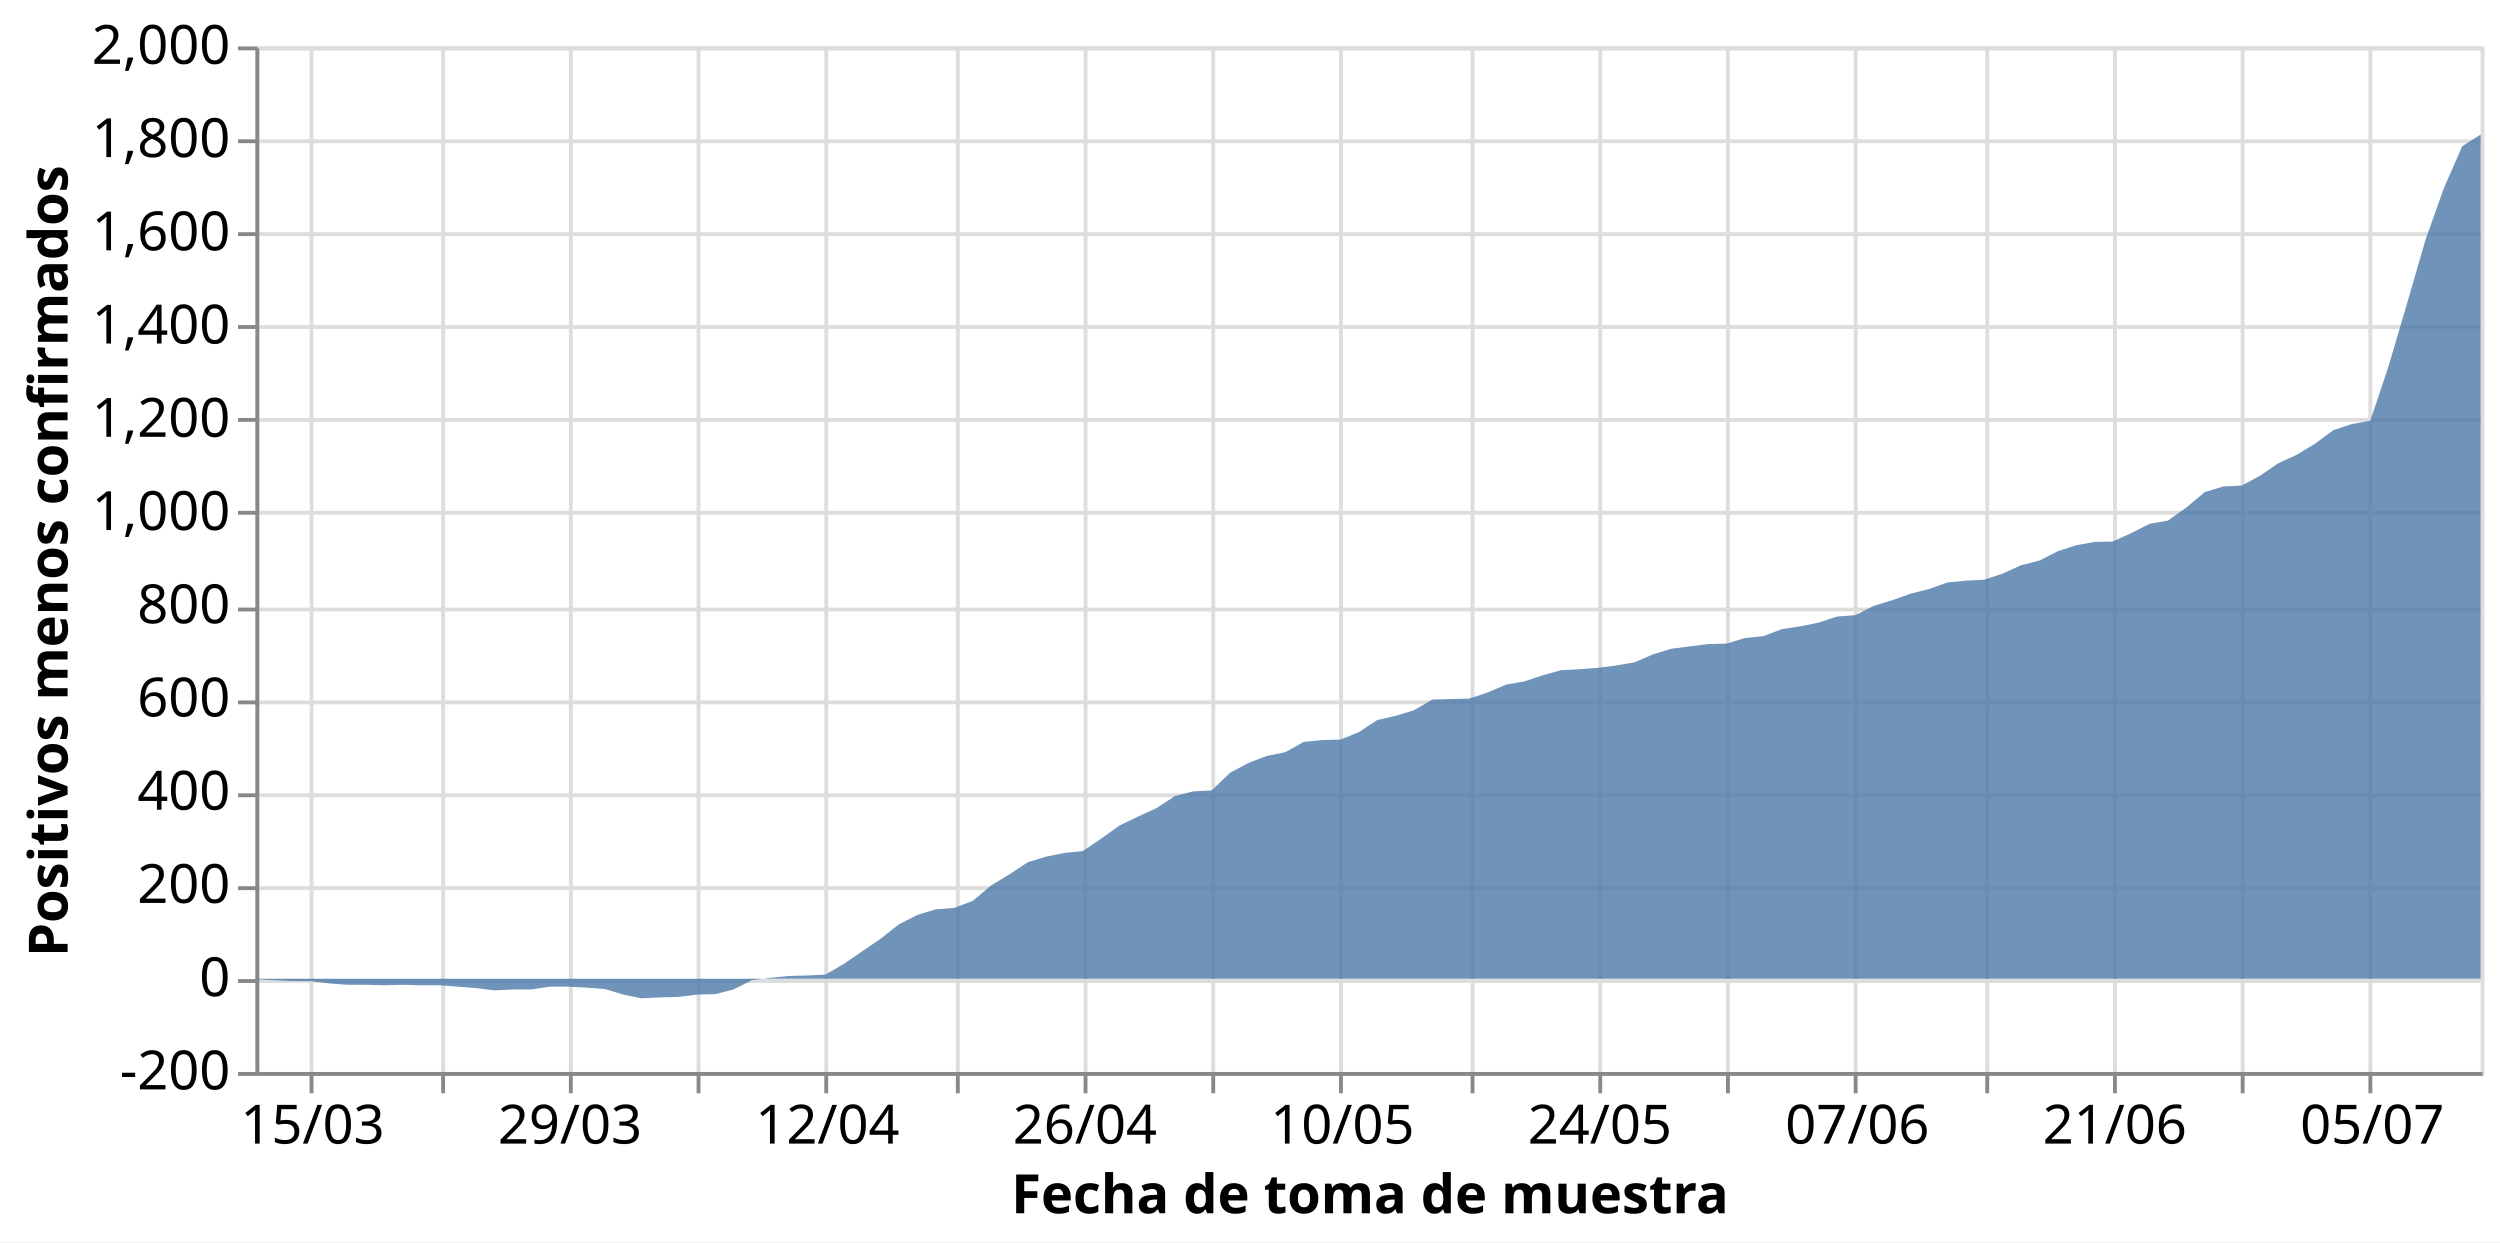
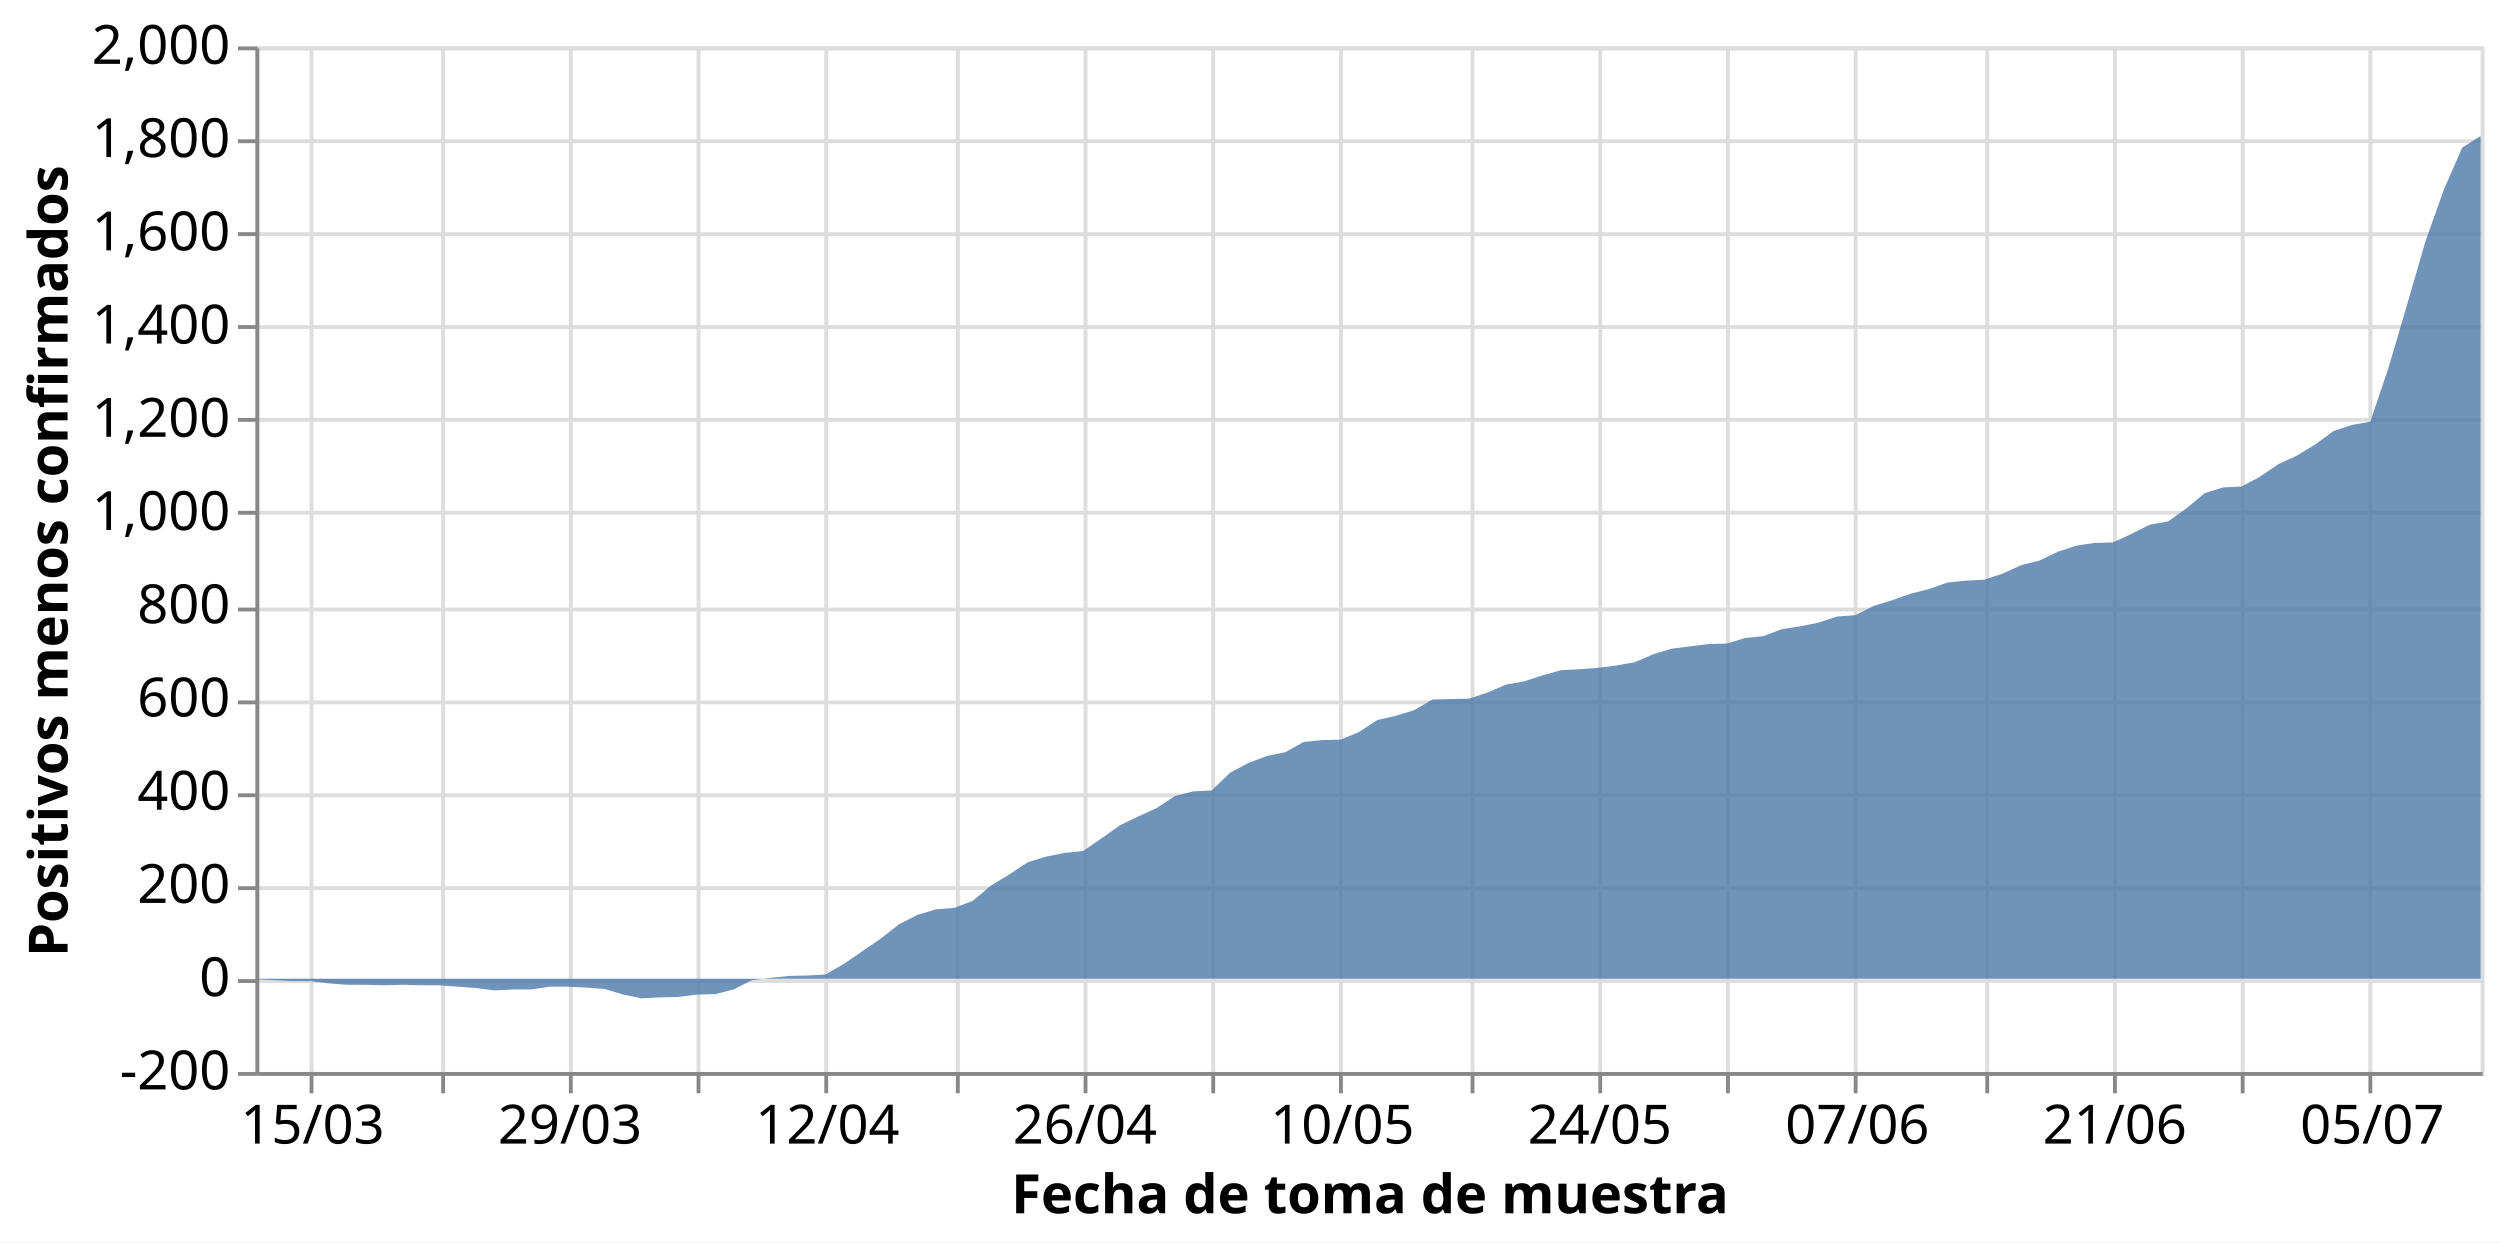
<svg xmlns="http://www.w3.org/2000/svg" class="marks" width="646" height="321" viewBox="0 0 646 321" version="1.1">
  <rect width="646" height="321" style="fill: white;" />
  <g transform="translate(66,12)">
    <g class="mark-group role-frame root">
      <g transform="translate(0,0)">
        <path class="background" d="M0.5,0.5h575v265h-575Z" style="fill: none; stroke: #ddd;" />
        <g>
          <g class="mark-group role-axis">
            <g transform="translate(0.5,265.5)">
              <path class="background" d="M0,0h0v0h0Z" style="pointer-events: none; fill: none;" />
              <g>
                <g class="mark-rule role-axis-grid" style="pointer-events: none;">
                  <line transform="translate(14,-265)" x2="0" y2="265" style="fill: none; stroke: #ddd; stroke-width: 1; opacity: 1;" />
                  <line transform="translate(48,-265)" x2="0" y2="265" style="fill: none; stroke: #ddd; stroke-width: 1; opacity: 1;" />
                  <line transform="translate(81,-265)" x2="0" y2="265" style="fill: none; stroke: #ddd; stroke-width: 1; opacity: 1;" />
                  <line transform="translate(114,-265)" x2="0" y2="265" style="fill: none; stroke: #ddd; stroke-width: 1; opacity: 1;" />
                  <line transform="translate(147,-265)" x2="0" y2="265" style="fill: none; stroke: #ddd; stroke-width: 1; opacity: 1;" />
                  <line transform="translate(181,-265)" x2="0" y2="265" style="fill: none; stroke: #ddd; stroke-width: 1; opacity: 1;" />
                  <line transform="translate(214,-265)" x2="0" y2="265" style="fill: none; stroke: #ddd; stroke-width: 1; opacity: 1;" />
                  <line transform="translate(247,-265)" x2="0" y2="265" style="fill: none; stroke: #ddd; stroke-width: 1; opacity: 1;" />
                  <line transform="translate(280,-265)" x2="0" y2="265" style="fill: none; stroke: #ddd; stroke-width: 1; opacity: 1;" />
                  <line transform="translate(314,-265)" x2="0" y2="265" style="fill: none; stroke: #ddd; stroke-width: 1; opacity: 1;" />
                  <line transform="translate(347,-265)" x2="0" y2="265" style="fill: none; stroke: #ddd; stroke-width: 1; opacity: 1;" />
                  <line transform="translate(380,-265)" x2="0" y2="265" style="fill: none; stroke: #ddd; stroke-width: 1; opacity: 1;" />
                  <line transform="translate(413,-265)" x2="0" y2="265" style="fill: none; stroke: #ddd; stroke-width: 1; opacity: 1;" />
                  <line transform="translate(447,-265)" x2="0" y2="265" style="fill: none; stroke: #ddd; stroke-width: 1; opacity: 1;" />
                  <line transform="translate(480,-265)" x2="0" y2="265" style="fill: none; stroke: #ddd; stroke-width: 1; opacity: 1;" />
                  <line transform="translate(513,-265)" x2="0" y2="265" style="fill: none; stroke: #ddd; stroke-width: 1; opacity: 1;" />
                  <line transform="translate(546,-265)" x2="0" y2="265" style="fill: none; stroke: #ddd; stroke-width: 1; opacity: 1;" />
                </g>
              </g>
              <path class="foreground" d="" style="pointer-events: none; display: none; fill: none;" />
            </g>
          </g>
          <g class="mark-group role-axis">
            <g transform="translate(0.5,0.5)">
              <path class="background" d="M0,0h0v0h0Z" style="pointer-events: none; fill: none;" />
              <g>
                <g class="mark-rule role-axis-grid" style="pointer-events: none;">
                  <line transform="translate(0,265)" x2="575" y2="0" style="fill: none; stroke: #ddd; stroke-width: 1; opacity: 1;" />
                  <line transform="translate(0,241)" x2="575" y2="0" style="fill: none; stroke: #ddd; stroke-width: 1; opacity: 1;" />
                  <line transform="translate(0,217)" x2="575" y2="0" style="fill: none; stroke: #ddd; stroke-width: 1; opacity: 1;" />
                  <line transform="translate(0,193)" x2="575" y2="0" style="fill: none; stroke: #ddd; stroke-width: 1; opacity: 1;" />
                  <line transform="translate(0,169)" x2="575" y2="0" style="fill: none; stroke: #ddd; stroke-width: 1; opacity: 1;" />
                  <line transform="translate(0,145)" x2="575" y2="0" style="fill: none; stroke: #ddd; stroke-width: 1; opacity: 1;" />
                  <line transform="translate(0,120)" x2="575" y2="0" style="fill: none; stroke: #ddd; stroke-width: 1; opacity: 1;" />
                  <line transform="translate(0,96)" x2="575" y2="0" style="fill: none; stroke: #ddd; stroke-width: 1; opacity: 1;" />
                  <line transform="translate(0,72)" x2="575" y2="0" style="fill: none; stroke: #ddd; stroke-width: 1; opacity: 1;" />
                  <line transform="translate(0,48)" x2="575" y2="0" style="fill: none; stroke: #ddd; stroke-width: 1; opacity: 1;" />
                  <line transform="translate(0,24)" x2="575" y2="0" style="fill: none; stroke: #ddd; stroke-width: 1; opacity: 1;" />
                  <line transform="translate(0,0)" x2="575" y2="0" style="fill: none; stroke: #ddd; stroke-width: 1; opacity: 1;" />
                </g>
              </g>
              <path class="foreground" d="" style="pointer-events: none; display: none; fill: none;" />
            </g>
          </g>
          <g class="mark-group role-axis">
            <g transform="translate(0.5,265.5)">
              <path class="background" d="M0,0h0v0h0Z" style="pointer-events: none; fill: none;" />
              <g>
                <g class="mark-rule role-axis-tick" style="pointer-events: none;">
                  <line transform="translate(14,0)" x2="0" y2="5" style="fill: none; stroke: #888; stroke-width: 1; opacity: 1;" />
                  <line transform="translate(48,0)" x2="0" y2="5" style="fill: none; stroke: #888; stroke-width: 1; opacity: 1;" />
                  <line transform="translate(81,0)" x2="0" y2="5" style="fill: none; stroke: #888; stroke-width: 1; opacity: 1;" />
                  <line transform="translate(114,0)" x2="0" y2="5" style="fill: none; stroke: #888; stroke-width: 1; opacity: 1;" />
                  <line transform="translate(147,0)" x2="0" y2="5" style="fill: none; stroke: #888; stroke-width: 1; opacity: 1;" />
                  <line transform="translate(181,0)" x2="0" y2="5" style="fill: none; stroke: #888; stroke-width: 1; opacity: 1;" />
                  <line transform="translate(214,0)" x2="0" y2="5" style="fill: none; stroke: #888; stroke-width: 1; opacity: 1;" />
                  <line transform="translate(247,0)" x2="0" y2="5" style="fill: none; stroke: #888; stroke-width: 1; opacity: 1;" />
                  <line transform="translate(280,0)" x2="0" y2="5" style="fill: none; stroke: #888; stroke-width: 1; opacity: 1;" />
                  <line transform="translate(314,0)" x2="0" y2="5" style="fill: none; stroke: #888; stroke-width: 1; opacity: 1;" />
                  <line transform="translate(347,0)" x2="0" y2="5" style="fill: none; stroke: #888; stroke-width: 1; opacity: 1;" />
                  <line transform="translate(380,0)" x2="0" y2="5" style="fill: none; stroke: #888; stroke-width: 1; opacity: 1;" />
                  <line transform="translate(413,0)" x2="0" y2="5" style="fill: none; stroke: #888; stroke-width: 1; opacity: 1;" />
                  <line transform="translate(447,0)" x2="0" y2="5" style="fill: none; stroke: #888; stroke-width: 1; opacity: 1;" />
                  <line transform="translate(480,0)" x2="0" y2="5" style="fill: none; stroke: #888; stroke-width: 1; opacity: 1;" />
                  <line transform="translate(513,0)" x2="0" y2="5" style="fill: none; stroke: #888; stroke-width: 1; opacity: 1;" />
                  <line transform="translate(546,0)" x2="0" y2="5" style="fill: none; stroke: #888; stroke-width: 1; opacity: 1;" />
                </g>
                <g class="mark-text role-axis-label" style="pointer-events: none;">
                  <text text-anchor="middle" transform="translate(14.2562,18)" style="font-family: sans-serif; font-size: 14px; fill: #000; opacity: 1;">15/03</text>
                  <text text-anchor="middle" transform="translate(47.52066,18)" style="font-family: sans-serif; font-size: 14px; fill: #000; opacity: 0;">22/03</text>
                  <text text-anchor="middle" transform="translate(80.78512,18)" style="font-family: sans-serif; font-size: 14px; fill: #000; opacity: 1;">29/03</text>
                  <text text-anchor="middle" transform="translate(114.0496,18)" style="font-family: sans-serif; font-size: 14px; fill: #000; opacity: 0;">05/04</text>
                  <text text-anchor="middle" transform="translate(147.314,18)" style="font-family: sans-serif; font-size: 14px; fill: #000; opacity: 1;">12/04</text>
                  <text text-anchor="middle" transform="translate(180.5785,18)" style="font-family: sans-serif; font-size: 14px; fill: #000; opacity: 0;">19/04</text>
                  <text text-anchor="middle" transform="translate(213.843,18)" style="font-family: sans-serif; font-size: 14px; fill: #000; opacity: 1;">26/04</text>
                  <text text-anchor="middle" transform="translate(247.1074,18)" style="font-family: sans-serif; font-size: 14px; fill: #000; opacity: 0;">03/05</text>
                  <text text-anchor="middle" transform="translate(280.3719,18)" style="font-family: sans-serif; font-size: 14px; fill: #000; opacity: 1;">10/05</text>
                  <text text-anchor="middle" transform="translate(313.6364,18)" style="font-family: sans-serif; font-size: 14px; fill: #000; opacity: 0;">17/05</text>
                  <text text-anchor="middle" transform="translate(346.9008,18)" style="font-family: sans-serif; font-size: 14px; fill: #000; opacity: 1;">24/05</text>
                  <text text-anchor="middle" transform="translate(380.1653,18)" style="font-family: sans-serif; font-size: 14px; fill: #000; opacity: 0;">31/05</text>
                  <text text-anchor="middle" transform="translate(413.4298,18)" style="font-family: sans-serif; font-size: 14px; fill: #000; opacity: 1;">07/06</text>
                  <text text-anchor="middle" transform="translate(446.6942,18)" style="font-family: sans-serif; font-size: 14px; fill: #000; opacity: 0;">14/06</text>
                  <text text-anchor="middle" transform="translate(479.9587,18)" style="font-family: sans-serif; font-size: 14px; fill: #000; opacity: 1;">21/06</text>
                  <text text-anchor="middle" transform="translate(513.2231,18)" style="font-family: sans-serif; font-size: 14px; fill: #000; opacity: 0;">28/06</text>
                  <text text-anchor="middle" transform="translate(546.4876,18)" style="font-family: sans-serif; font-size: 14px; fill: #000; opacity: 1;">05/07</text>
                </g>
                <g class="mark-rule role-axis-domain" style="pointer-events: none;">
                  <line transform="translate(0,0)" x2="575" y2="0" style="fill: none; stroke: #888; stroke-width: 1; opacity: 1;" />
                </g>
                <g class="mark-text role-axis-title" style="pointer-events: none;">
                  <text text-anchor="middle" transform="translate(287.5,36)" style="font-family: sans-serif; font-size: 14px; font-weight: bold; fill: #000; opacity: 1;">Fecha de toma de muestra</text>
                </g>
              </g>
              <path class="foreground" d="" style="pointer-events: none; display: none; fill: none;" />
            </g>
          </g>
          <g class="mark-group role-axis">
            <g transform="translate(0.5,0.5)">
              <path class="background" d="M0,0h0v0h0Z" style="pointer-events: none; fill: none;" />
              <g>
                <g class="mark-rule role-axis-tick" style="pointer-events: none;">
                  <line transform="translate(0,265)" x2="-5" y2="0" style="fill: none; stroke: #888; stroke-width: 1; opacity: 1;" />
                  <line transform="translate(0,241)" x2="-5" y2="0" style="fill: none; stroke: #888; stroke-width: 1; opacity: 1;" />
                  <line transform="translate(0,217)" x2="-5" y2="0" style="fill: none; stroke: #888; stroke-width: 1; opacity: 1;" />
                  <line transform="translate(0,193)" x2="-5" y2="0" style="fill: none; stroke: #888; stroke-width: 1; opacity: 1;" />
                  <line transform="translate(0,169)" x2="-5" y2="0" style="fill: none; stroke: #888; stroke-width: 1; opacity: 1;" />
                  <line transform="translate(0,145)" x2="-5" y2="0" style="fill: none; stroke: #888; stroke-width: 1; opacity: 1;" />
                  <line transform="translate(0,120)" x2="-5" y2="0" style="fill: none; stroke: #888; stroke-width: 1; opacity: 1;" />
                  <line transform="translate(0,96)" x2="-5" y2="0" style="fill: none; stroke: #888; stroke-width: 1; opacity: 1;" />
                  <line transform="translate(0,72)" x2="-5" y2="0" style="fill: none; stroke: #888; stroke-width: 1; opacity: 1;" />
                  <line transform="translate(0,48)" x2="-5" y2="0" style="fill: none; stroke: #888; stroke-width: 1; opacity: 1;" />
                  <line transform="translate(0,24)" x2="-5" y2="0" style="fill: none; stroke: #888; stroke-width: 1; opacity: 1;" />
                  <line transform="translate(0,0)" x2="-5" y2="0" style="fill: none; stroke: #888; stroke-width: 1; opacity: 1;" />
                </g>
                <g class="mark-text role-axis-label" style="pointer-events: none;">
                  <text text-anchor="end" transform="translate(-7,269)" style="font-family: sans-serif; font-size: 14px; fill: #000; opacity: 1;">-200</text>
                  <text text-anchor="end" transform="translate(-7,244.9091)" style="font-family: sans-serif; font-size: 14px; fill: #000; opacity: 1;">0</text>
                  <text text-anchor="end" transform="translate(-7,220.8182)" style="font-family: sans-serif; font-size: 14px; fill: #000; opacity: 1;">200</text>
                  <text text-anchor="end" transform="translate(-7,196.7273)" style="font-family: sans-serif; font-size: 14px; fill: #000; opacity: 1;">400</text>
                  <text text-anchor="end" transform="translate(-7,172.6364)" style="font-family: sans-serif; font-size: 14px; fill: #000; opacity: 1;">600</text>
                  <text text-anchor="end" transform="translate(-7,148.5455)" style="font-family: sans-serif; font-size: 14px; fill: #000; opacity: 1;">800</text>
                  <text text-anchor="end" transform="translate(-7,124.4545)" style="font-family: sans-serif; font-size: 14px; fill: #000; opacity: 1;">1,000</text>
                  <text text-anchor="end" transform="translate(-7,100.3636)" style="font-family: sans-serif; font-size: 14px; fill: #000; opacity: 1;">1,200</text>
                  <text text-anchor="end" transform="translate(-7,76.27273)" style="font-family: sans-serif; font-size: 14px; fill: #000; opacity: 1;">1,400</text>
                  <text text-anchor="end" transform="translate(-7,52.18182)" style="font-family: sans-serif; font-size: 14px; fill: #000; opacity: 1;">1,600</text>
                  <text text-anchor="end" transform="translate(-7,28.09091)" style="font-family: sans-serif; font-size: 14px; fill: #000; opacity: 1;">1,800</text>
                  <text text-anchor="end" transform="translate(-7,4)" style="font-family: sans-serif; font-size: 14px; fill: #000; opacity: 1;">2,000</text>
                </g>
                <g class="mark-rule role-axis-domain" style="pointer-events: none;">
                  <line transform="translate(0,265)" x2="0" y2="-265" style="fill: none; stroke: #888; stroke-width: 1; opacity: 1;" />
                </g>
                <g class="mark-text role-axis-title" style="pointer-events: none;">
                  <text text-anchor="middle" transform="translate(-46.03418,132.5) rotate(-90) translate(0,-3)" style="font-family: sans-serif; font-size: 14px; font-weight: bold; fill: #000; opacity: 1;">Positivos menos confirmados</text>
                </g>
              </g>
              <path class="foreground" d="" style="pointer-events: none; display: none; fill: none;" />
            </g>
          </g>
          <g class="mark-area role-mark marks">
-             <path d="M0,241.03L4.752,241.27L9.504,241.511L14.256,241.511L19.008,242.114L23.76,242.475L28.512,242.475L33.264,242.595L38.017,242.475L42.769,242.595L47.521,242.595L52.273,242.957L57.025,243.318L61.777,243.92L66.529,243.68L71.281,243.68L76.033,242.957L80.785,242.957L85.537,243.198L90.289,243.559L95.041,245.005L99.793,245.968L104.545,245.727L109.298,245.607L114.05,245.005L118.802,244.884L123.554,243.68L128.306,241.27L133.058,240.668L137.81,240.186L142.562,240.066L147.314,239.825L152.066,237.055L156.818,233.802L161.57,230.55L166.322,226.816L171.074,224.407L175.826,222.961L180.579,222.6L185.331,220.793L190.083,216.818L194.835,213.927L199.587,210.795L204.339,209.35L209.091,208.386L213.843,207.905L218.595,204.652L223.347,201.28L228.099,198.991L232.851,196.823L237.603,193.691L242.355,192.486L247.107,192.245L251.86,187.668L256.612,185.139L261.364,183.332L266.116,182.368L270.868,179.718L275.62,179.236L280.372,179.116L285.124,177.189L289.876,174.057L294.628,172.973L299.38,171.527L304.132,168.757L308.884,168.636L313.636,168.516L318.388,166.95L323.14,164.902L327.893,164.059L332.645,162.493L337.397,161.168L342.149,160.927L346.901,160.566L351.653,159.964L356.405,159.12L361.157,157.073L365.909,155.627L370.661,155.025L375.413,154.423L380.165,154.302L384.917,152.857L389.669,152.375L394.421,150.568L399.174,149.845L403.926,148.882L408.678,147.316L413.43,146.955L418.182,144.545L422.934,143.1L427.686,141.414L432.438,140.209L437.19,138.523L441.942,138.041L446.694,137.8L451.446,136.234L456.198,134.066L460.95,132.861L465.702,130.452L470.455,128.886L475.207,128.043L479.959,127.923L484.711,125.755L489.463,123.345L494.215,122.502L498.967,119.13L503.719,115.155L508.471,113.709L513.223,113.468L517.975,110.939L522.727,107.686L527.479,105.518L532.231,102.627L536.983,99.134L541.736,97.568L546.488,96.725L551.24,82.511L555.992,66.37L560.744,49.989L565.496,36.618L570.248,25.777L575,22.766L575,240.909L570.248,240.909L565.496,240.909L560.744,240.909L555.992,240.909L551.24,240.909L546.488,240.909L541.736,240.909L536.983,240.909L532.231,240.909L527.479,240.909L522.727,240.909L517.975,240.909L513.223,240.909L508.471,240.909L503.719,240.909L498.967,240.909L494.215,240.909L489.463,240.909L484.711,240.909L479.959,240.909L475.207,240.909L470.455,240.909L465.702,240.909L460.95,240.909L456.198,240.909L451.446,240.909L446.694,240.909L441.942,240.909L437.19,240.909L432.438,240.909L427.686,240.909L422.934,240.909L418.182,240.909L413.43,240.909L408.678,240.909L403.926,240.909L399.174,240.909L394.421,240.909L389.669,240.909L384.917,240.909L380.165,240.909L375.413,240.909L370.661,240.909L365.909,240.909L361.157,240.909L356.405,240.909L351.653,240.909L346.901,240.909L342.149,240.909L337.397,240.909L332.645,240.909L327.893,240.909L323.14,240.909L318.388,240.909L313.636,240.909L308.884,240.909L304.132,240.909L299.38,240.909L294.628,240.909L289.876,240.909L285.124,240.909L280.372,240.909L275.62,240.909L270.868,240.909L266.116,240.909L261.364,240.909L256.612,240.909L251.86,240.909L247.107,240.909L242.355,240.909L237.603,240.909L232.851,240.909L228.099,240.909L223.347,240.909L218.595,240.909L213.843,240.909L209.091,240.909L204.339,240.909L199.587,240.909L194.835,240.909L190.083,240.909L185.331,240.909L180.579,240.909L175.826,240.909L171.074,240.909L166.322,240.909L161.57,240.909L156.818,240.909L152.066,240.909L147.314,240.909L142.562,240.909L137.81,240.909L133.058,240.909L128.306,240.909L123.554,240.909L118.802,240.909L114.05,240.909L109.298,240.909L104.545,240.909L99.793,240.909L95.041,240.909L90.289,240.909L85.537,240.909L80.785,240.909L76.033,240.909L71.281,240.909L66.529,240.909L61.777,240.909L57.025,240.909L52.273,240.909L47.521,240.909L42.769,240.909L38.017,240.909L33.264,240.909L28.512,240.909L23.76,240.909L19.008,240.909L14.256,240.909L9.504,240.909L4.752,240.909L0,240.909Z" style="fill: #4c78a8; opacity: 0.8;" />
+             <path d="M0,241.03L4.752,241.27L9.504,241.511L14.256,241.511L19.008,242.114L23.76,242.475L28.512,242.475L33.264,242.595L38.017,242.475L42.769,242.595L47.521,242.595L52.273,242.957L57.025,243.318L61.777,243.92L66.529,243.68L71.281,243.68L76.033,242.957L80.785,242.957L85.537,243.198L90.289,243.559L95.041,245.005L99.793,245.968L104.545,245.727L109.298,245.607L114.05,245.005L118.802,244.884L123.554,243.68L128.306,241.27L133.058,240.668L137.81,240.186L142.562,240.066L147.314,239.825L152.066,237.055L156.818,233.802L161.57,230.55L166.322,226.816L171.074,224.407L175.826,222.961L180.579,222.6L185.331,220.793L190.083,216.818L194.835,213.927L199.587,210.795L204.339,209.35L209.091,208.386L213.843,207.905L218.595,204.652L223.347,201.28L228.099,198.991L232.851,196.823L237.603,193.691L242.355,192.486L247.107,192.245L251.86,187.668L256.612,185.139L261.364,183.332L266.116,182.368L270.868,179.718L275.62,179.236L280.372,179.116L285.124,177.189L289.876,174.057L294.628,172.973L299.38,171.527L304.132,168.757L308.884,168.636L313.636,168.516L318.388,166.95L323.14,164.902L327.893,164.059L332.645,162.493L337.397,161.168L342.149,160.927L346.901,160.566L351.653,159.964L356.405,159.12L361.157,157.073L365.909,155.627L370.661,155.025L375.413,154.423L380.165,154.302L384.917,152.857L389.669,152.375L394.421,150.568L399.174,149.845L403.926,148.882L408.678,147.316L413.43,146.955L418.182,144.545L422.934,143.1L427.686,141.414L432.438,140.209L437.19,138.523L441.942,138.041L446.694,137.8L451.446,136.234L456.198,134.066L460.95,132.861L465.702,130.573L470.455,129.007L475.207,128.284L479.959,128.164L484.711,125.995L489.463,123.586L494.215,122.743L498.967,119.37L503.719,115.395L508.471,113.95L513.223,113.709L517.975,111.18L522.727,107.927L527.479,105.759L532.231,102.868L536.983,99.375L541.736,97.809L546.488,96.966L551.24,82.873L555.992,66.732L560.744,50.35L565.496,36.98L570.248,26.139L575,23.127L575,240.909L570.248,240.909L565.496,240.909L560.744,240.909L555.992,240.909L551.24,240.909L546.488,240.909L541.736,240.909L536.983,240.909L532.231,240.909L527.479,240.909L522.727,240.909L517.975,240.909L513.223,240.909L508.471,240.909L503.719,240.909L498.967,240.909L494.215,240.909L489.463,240.909L484.711,240.909L479.959,240.909L475.207,240.909L470.455,240.909L465.702,240.909L460.95,240.909L456.198,240.909L451.446,240.909L446.694,240.909L441.942,240.909L437.19,240.909L432.438,240.909L427.686,240.909L422.934,240.909L418.182,240.909L413.43,240.909L408.678,240.909L403.926,240.909L399.174,240.909L394.421,240.909L389.669,240.909L384.917,240.909L380.165,240.909L375.413,240.909L370.661,240.909L365.909,240.909L361.157,240.909L356.405,240.909L351.653,240.909L346.901,240.909L342.149,240.909L337.397,240.909L332.645,240.909L327.893,240.909L323.14,240.909L318.388,240.909L313.636,240.909L308.884,240.909L304.132,240.909L299.38,240.909L294.628,240.909L289.876,240.909L285.124,240.909L280.372,240.909L275.62,240.909L270.868,240.909L266.116,240.909L261.364,240.909L256.612,240.909L251.86,240.909L247.107,240.909L242.355,240.909L237.603,240.909L232.851,240.909L228.099,240.909L223.347,240.909L218.595,240.909L213.843,240.909L209.091,240.909L204.339,240.909L199.587,240.909L194.835,240.909L190.083,240.909L185.331,240.909L180.579,240.909L175.826,240.909L171.074,240.909L166.322,240.909L161.57,240.909L156.818,240.909L152.066,240.909L147.314,240.909L142.562,240.909L137.81,240.909L133.058,240.909L128.306,240.909L123.554,240.909L118.802,240.909L114.05,240.909L109.298,240.909L104.545,240.909L99.793,240.909L95.041,240.909L90.289,240.909L85.537,240.909L80.785,240.909L76.033,240.909L71.281,240.909L66.529,240.909L61.777,240.909L57.025,240.909L52.273,240.909L47.521,240.909L42.769,240.909L38.017,240.909L33.264,240.909L28.512,240.909L23.76,240.909L19.008,240.909L14.256,240.909L9.504,240.909L4.752,240.909L0,240.909Z" style="fill: #4c78a8; opacity: 0.8;" />
          </g>
        </g>
        <path class="foreground" d="" style="display: none; fill: none;" />
      </g>
    </g>
  </g>
</svg>
